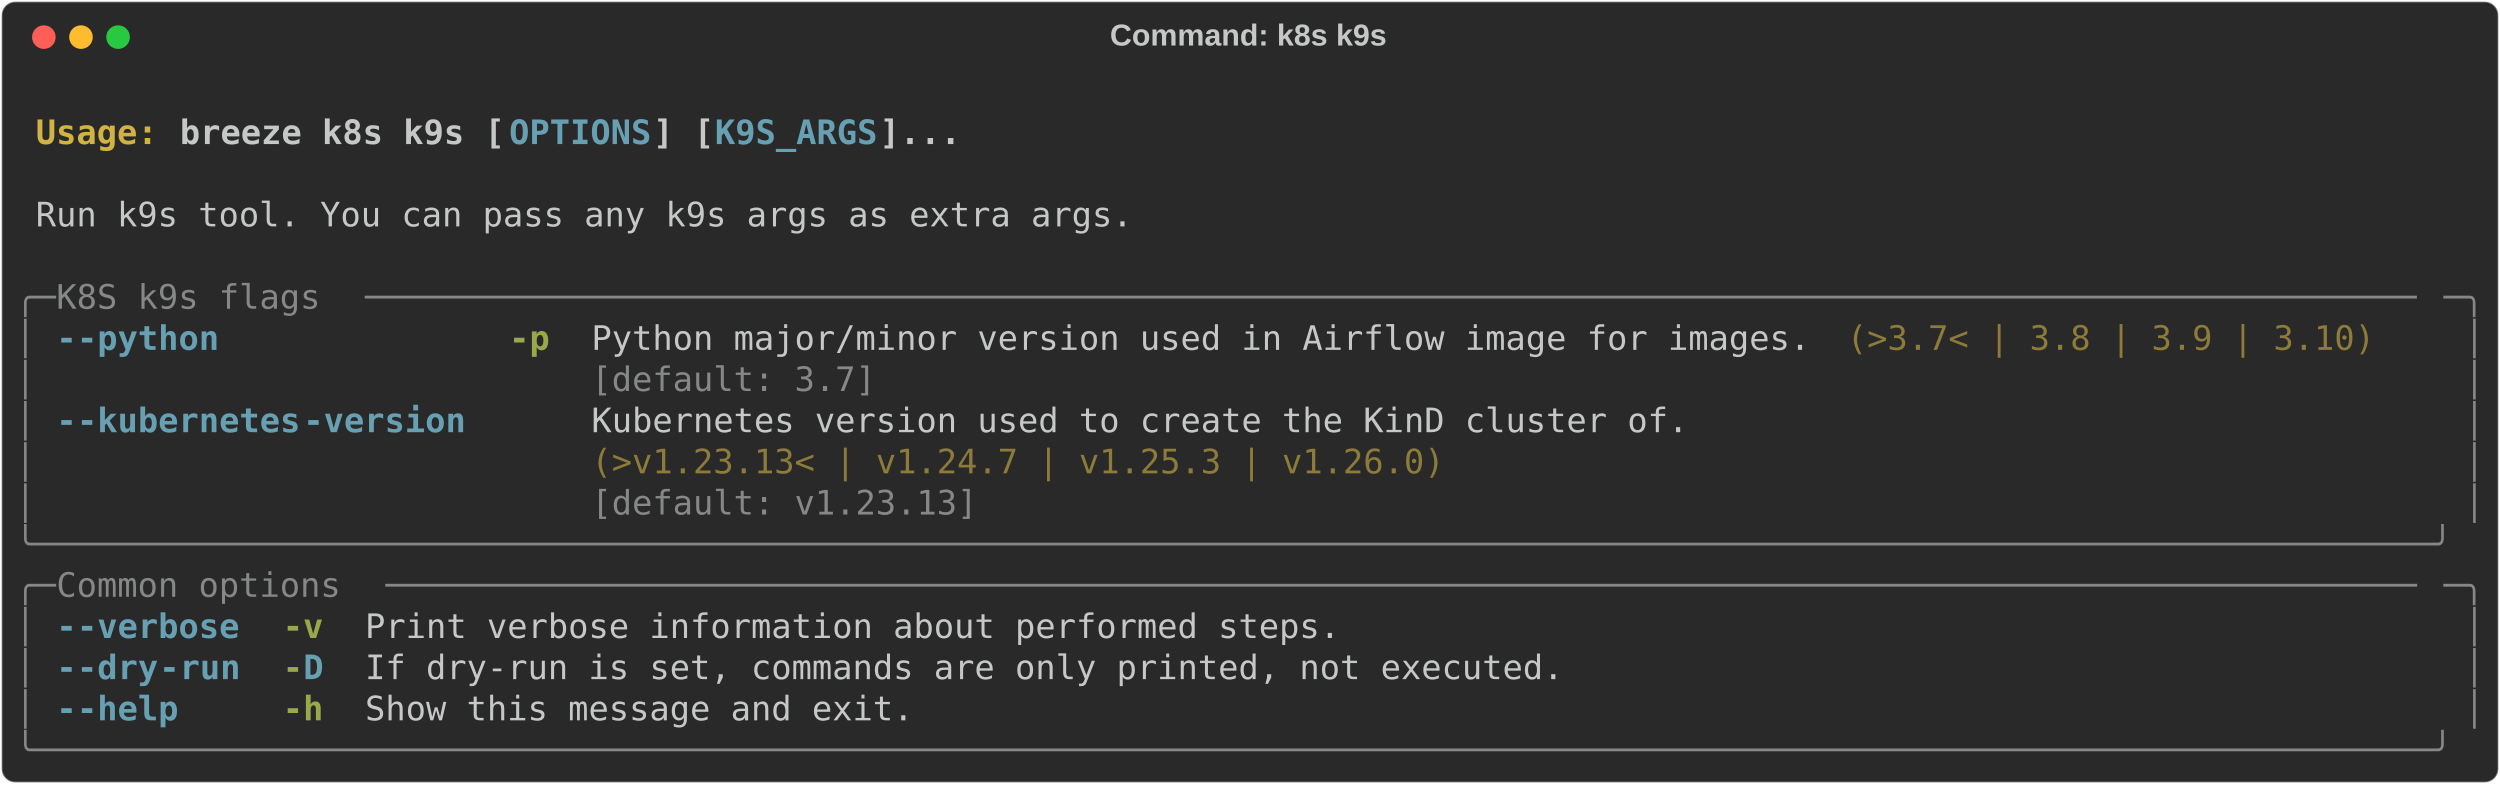
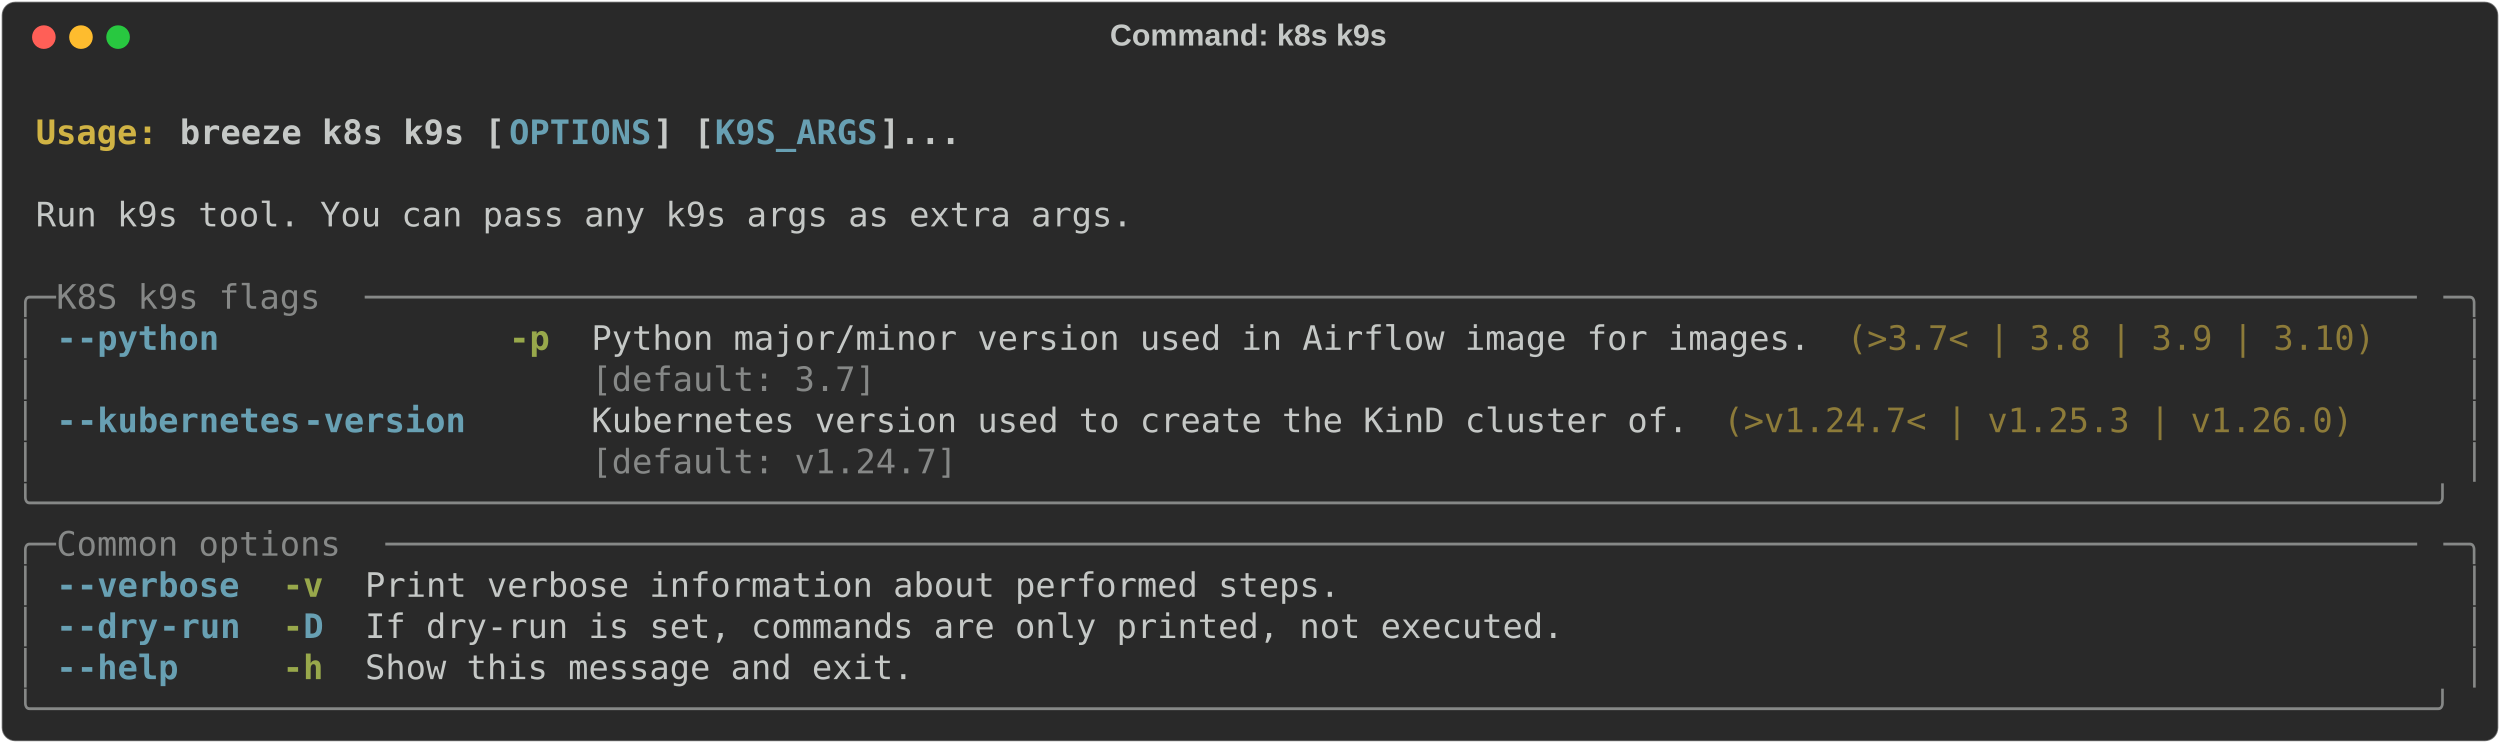
- <svg xmlns="http://www.w3.org/2000/svg" class="rich-terminal" viewBox="0 0 1482 464.8">
+ <svg xmlns="http://www.w3.org/2000/svg" class="rich-terminal" viewBox="0 0 1482 440.4">
  <style>

    @font-face {
        font-family: "Fira Code";
        src: local("FiraCode-Regular"),
                url("https://cdnjs.cloudflare.com/ajax/libs/firacode/6.2.0/woff2/FiraCode-Regular.woff2") format("woff2"),
                url("https://cdnjs.cloudflare.com/ajax/libs/firacode/6.2.0/woff/FiraCode-Regular.woff") format("woff");
        font-style: normal;
        font-weight: 400;
    }
    @font-face {
        font-family: "Fira Code";
        src: local("FiraCode-Bold"),
                url("https://cdnjs.cloudflare.com/ajax/libs/firacode/6.2.0/woff2/FiraCode-Bold.woff2") format("woff2"),
                url("https://cdnjs.cloudflare.com/ajax/libs/firacode/6.2.0/woff/FiraCode-Bold.woff") format("woff");
        font-style: bold;
        font-weight: 700;
    }

    .breeze-k8s-k9s-matrix {
        font-family: Fira Code, monospace;
        font-size: 20px;
        line-height: 24.4px;
        font-variant-east-asian: full-width;
    }

    .breeze-k8s-k9s-title {
        font-size: 18px;
        font-weight: bold;
        font-family: arial;
    }

    .breeze-k8s-k9s-r1 { fill: #c5c8c6;font-weight: bold }
.breeze-k8s-k9s-r2 { fill: #c5c8c6 }
.breeze-k8s-k9s-r3 { fill: #d0b344;font-weight: bold }
.breeze-k8s-k9s-r4 { fill: #68a0b3;font-weight: bold }
.breeze-k8s-k9s-r5 { fill: #868887 }
.breeze-k8s-k9s-r6 { fill: #98a84b;font-weight: bold }
.breeze-k8s-k9s-r7 { fill: #8d7b39 }
    </style>
  <defs>
    <clipPath id="breeze-k8s-k9s-clip-terminal">
-       <rect x="0" y="0" width="1463.0" height="413.8" />
+       <rect x="0" y="0" width="1463.0" height="389.4" />
    </clipPath>
    <clipPath id="breeze-k8s-k9s-line-0">
      <rect x="0" y="1.5" width="1464" height="24.65" />
    </clipPath>
    <clipPath id="breeze-k8s-k9s-line-1">
      <rect x="0" y="25.9" width="1464" height="24.65" />
    </clipPath>
    <clipPath id="breeze-k8s-k9s-line-2">
      <rect x="0" y="50.3" width="1464" height="24.65" />
    </clipPath>
    <clipPath id="breeze-k8s-k9s-line-3">
      <rect x="0" y="74.7" width="1464" height="24.65" />
    </clipPath>
    <clipPath id="breeze-k8s-k9s-line-4">
      <rect x="0" y="99.1" width="1464" height="24.65" />
    </clipPath>
    <clipPath id="breeze-k8s-k9s-line-5">
      <rect x="0" y="123.5" width="1464" height="24.65" />
    </clipPath>
    <clipPath id="breeze-k8s-k9s-line-6">
      <rect x="0" y="147.9" width="1464" height="24.65" />
    </clipPath>
    <clipPath id="breeze-k8s-k9s-line-7">
      <rect x="0" y="172.3" width="1464" height="24.65" />
    </clipPath>
    <clipPath id="breeze-k8s-k9s-line-8">
      <rect x="0" y="196.7" width="1464" height="24.65" />
    </clipPath>
    <clipPath id="breeze-k8s-k9s-line-9">
      <rect x="0" y="221.1" width="1464" height="24.65" />
    </clipPath>
    <clipPath id="breeze-k8s-k9s-line-10">
      <rect x="0" y="245.5" width="1464" height="24.65" />
    </clipPath>
    <clipPath id="breeze-k8s-k9s-line-11">
      <rect x="0" y="269.9" width="1464" height="24.65" />
    </clipPath>
    <clipPath id="breeze-k8s-k9s-line-12">
      <rect x="0" y="294.3" width="1464" height="24.65" />
    </clipPath>
    <clipPath id="breeze-k8s-k9s-line-13">
      <rect x="0" y="318.7" width="1464" height="24.65" />
    </clipPath>
    <clipPath id="breeze-k8s-k9s-line-14">
      <rect x="0" y="343.1" width="1464" height="24.65" />
    </clipPath>
-     <clipPath id="breeze-k8s-k9s-line-15">
-       <rect x="0" y="367.5" width="1464" height="24.65" />
-     </clipPath>
  </defs>
-   <rect fill="#292929" stroke="rgba(255,255,255,0.35)" stroke-width="1" x="1" y="1" width="1480" height="462.8" rx="8" />
+   <rect fill="#292929" stroke="rgba(255,255,255,0.35)" stroke-width="1" x="1" y="1" width="1480" height="438.4" rx="8" />
  <text class="breeze-k8s-k9s-title" fill="#c5c8c6" text-anchor="middle" x="740" y="27">Command: k8s k9s</text>
  <g transform="translate(26,22)">
    <circle cx="0" cy="0" r="7" fill="#ff5f57" />
    <circle cx="22" cy="0" r="7" fill="#febc2e" />
    <circle cx="44" cy="0" r="7" fill="#28c840" />
  </g>
  <g transform="translate(9, 41)" clip-path="url(#breeze-k8s-k9s-clip-terminal)">
    <g class="breeze-k8s-k9s-matrix">
      <text class="breeze-k8s-k9s-r2" x="1464" y="20" textLength="12.2" clip-path="url(#breeze-k8s-k9s-line-0)">
</text>
      <text class="breeze-k8s-k9s-r3" x="12.2" y="44.4" textLength="85.4" clip-path="url(#breeze-k8s-k9s-line-1)">Usage: </text>
      <text class="breeze-k8s-k9s-r1" x="97.6" y="44.4" textLength="195.2" clip-path="url(#breeze-k8s-k9s-line-1)">breeze k8s k9s [</text>
      <text class="breeze-k8s-k9s-r4" x="292.8" y="44.4" textLength="85.4" clip-path="url(#breeze-k8s-k9s-line-1)">OPTIONS</text>
      <text class="breeze-k8s-k9s-r1" x="378.2" y="44.4" textLength="36.6" clip-path="url(#breeze-k8s-k9s-line-1)">] [</text>
      <text class="breeze-k8s-k9s-r4" x="414.8" y="44.4" textLength="97.6" clip-path="url(#breeze-k8s-k9s-line-1)">K9S_ARGS</text>
      <text class="breeze-k8s-k9s-r1" x="512.4" y="44.4" textLength="48.8" clip-path="url(#breeze-k8s-k9s-line-1)">]...</text>
      <text class="breeze-k8s-k9s-r2" x="1464" y="44.4" textLength="12.2" clip-path="url(#breeze-k8s-k9s-line-1)">
</text>
      <text class="breeze-k8s-k9s-r2" x="1464" y="68.8" textLength="12.2" clip-path="url(#breeze-k8s-k9s-line-2)">
</text>
      <text class="breeze-k8s-k9s-r2" x="12.2" y="93.2" textLength="658.8" clip-path="url(#breeze-k8s-k9s-line-3)">Run k9s tool. You can pass any k9s args as extra args.</text>
      <text class="breeze-k8s-k9s-r2" x="1464" y="93.2" textLength="12.2" clip-path="url(#breeze-k8s-k9s-line-3)">
</text>
      <text class="breeze-k8s-k9s-r2" x="1464" y="117.6" textLength="12.2" clip-path="url(#breeze-k8s-k9s-line-4)">
</text>
      <text class="breeze-k8s-k9s-r5" x="0" y="142" textLength="24.4" clip-path="url(#breeze-k8s-k9s-line-5)">╭─</text>
      <text class="breeze-k8s-k9s-r5" x="24.4" y="142" textLength="183" clip-path="url(#breeze-k8s-k9s-line-5)"> K8S k9s flags </text>
      <text class="breeze-k8s-k9s-r5" x="207.4" y="142" textLength="1232.2" clip-path="url(#breeze-k8s-k9s-line-5)">─────────────────────────────────────────────────────────────────────────────────────────────────────</text>
      <text class="breeze-k8s-k9s-r5" x="1439.6" y="142" textLength="24.4" clip-path="url(#breeze-k8s-k9s-line-5)">─╮</text>
      <text class="breeze-k8s-k9s-r2" x="1464" y="142" textLength="12.2" clip-path="url(#breeze-k8s-k9s-line-5)">
</text>
      <text class="breeze-k8s-k9s-r5" x="0" y="166.4" textLength="12.2" clip-path="url(#breeze-k8s-k9s-line-6)">│</text>
      <text class="breeze-k8s-k9s-r4" x="24.4" y="166.4" textLength="12.2" clip-path="url(#breeze-k8s-k9s-line-6)">-</text>
      <text class="breeze-k8s-k9s-r4" x="36.6" y="166.4" textLength="85.4" clip-path="url(#breeze-k8s-k9s-line-6)">-python</text>
      <text class="breeze-k8s-k9s-r6" x="292.8" y="166.4" textLength="24.4" clip-path="url(#breeze-k8s-k9s-line-6)">-p</text>
      <text class="breeze-k8s-k9s-r2" x="341.6" y="166.4" textLength="732" clip-path="url(#breeze-k8s-k9s-line-6)">Python major/minor version used in Airflow image for images.</text>
      <text class="breeze-k8s-k9s-r7" x="1085.8" y="166.4" textLength="317.2" clip-path="url(#breeze-k8s-k9s-line-6)">(&gt;3.7&lt; | 3.8 | 3.9 | 3.10)</text>
      <text class="breeze-k8s-k9s-r5" x="1451.8" y="166.4" textLength="12.2" clip-path="url(#breeze-k8s-k9s-line-6)">│</text>
      <text class="breeze-k8s-k9s-r2" x="1464" y="166.4" textLength="12.2" clip-path="url(#breeze-k8s-k9s-line-6)">
</text>
      <text class="breeze-k8s-k9s-r5" x="0" y="190.8" textLength="12.2" clip-path="url(#breeze-k8s-k9s-line-7)">│</text>
      <text class="breeze-k8s-k9s-r5" x="341.6" y="190.8" textLength="732" clip-path="url(#breeze-k8s-k9s-line-7)">[default: 3.7]                                              </text>
      <text class="breeze-k8s-k9s-r5" x="1451.8" y="190.8" textLength="12.2" clip-path="url(#breeze-k8s-k9s-line-7)">│</text>
      <text class="breeze-k8s-k9s-r2" x="1464" y="190.8" textLength="12.2" clip-path="url(#breeze-k8s-k9s-line-7)">
</text>
      <text class="breeze-k8s-k9s-r5" x="0" y="215.2" textLength="12.2" clip-path="url(#breeze-k8s-k9s-line-8)">│</text>
      <text class="breeze-k8s-k9s-r4" x="24.4" y="215.2" textLength="12.2" clip-path="url(#breeze-k8s-k9s-line-8)">-</text>
      <text class="breeze-k8s-k9s-r4" x="36.6" y="215.2" textLength="134.2" clip-path="url(#breeze-k8s-k9s-line-8)">-kubernetes</text>
      <text class="breeze-k8s-k9s-r4" x="170.8" y="215.2" textLength="97.6" clip-path="url(#breeze-k8s-k9s-line-8)">-version</text>
      <text class="breeze-k8s-k9s-r2" x="341.6" y="215.2" textLength="658.8" clip-path="url(#breeze-k8s-k9s-line-8)">Kubernetes version used to create the KinD cluster of.</text>
+       <text class="breeze-k8s-k9s-r7" x="1012.6" y="215.2" textLength="378.2" clip-path="url(#breeze-k8s-k9s-line-8)">(&gt;v1.24.7&lt; | v1.25.3 | v1.26.0)</text>
      <text class="breeze-k8s-k9s-r5" x="1451.8" y="215.2" textLength="12.2" clip-path="url(#breeze-k8s-k9s-line-8)">│</text>
      <text class="breeze-k8s-k9s-r2" x="1464" y="215.2" textLength="12.2" clip-path="url(#breeze-k8s-k9s-line-8)">
</text>
      <text class="breeze-k8s-k9s-r5" x="0" y="239.6" textLength="12.2" clip-path="url(#breeze-k8s-k9s-line-9)">│</text>
-       <text class="breeze-k8s-k9s-r7" x="341.6" y="239.6" textLength="658.8" clip-path="url(#breeze-k8s-k9s-line-9)">(&gt;v1.23.13&lt; | v1.24.7 | v1.25.3 | v1.26.0)            </text>
+       <text class="breeze-k8s-k9s-r5" x="341.6" y="239.6" textLength="658.8" clip-path="url(#breeze-k8s-k9s-line-9)">[default: v1.24.7]                                    </text>
      <text class="breeze-k8s-k9s-r5" x="1451.8" y="239.6" textLength="12.2" clip-path="url(#breeze-k8s-k9s-line-9)">│</text>
      <text class="breeze-k8s-k9s-r2" x="1464" y="239.6" textLength="12.2" clip-path="url(#breeze-k8s-k9s-line-9)">
</text>
-       <text class="breeze-k8s-k9s-r5" x="0" y="264" textLength="12.2" clip-path="url(#breeze-k8s-k9s-line-10)">│</text>
-       <text class="breeze-k8s-k9s-r5" x="341.6" y="264" textLength="658.8" clip-path="url(#breeze-k8s-k9s-line-10)">[default: v1.23.13]                                   </text>
-       <text class="breeze-k8s-k9s-r5" x="1451.8" y="264" textLength="12.2" clip-path="url(#breeze-k8s-k9s-line-10)">│</text>
+       <text class="breeze-k8s-k9s-r5" x="0" y="264" textLength="1464" clip-path="url(#breeze-k8s-k9s-line-10)">╰──────────────────────────────────────────────────────────────────────────────────────────────────────────────────────╯</text>
      <text class="breeze-k8s-k9s-r2" x="1464" y="264" textLength="12.2" clip-path="url(#breeze-k8s-k9s-line-10)">
</text>
-       <text class="breeze-k8s-k9s-r5" x="0" y="288.4" textLength="1464" clip-path="url(#breeze-k8s-k9s-line-11)">╰──────────────────────────────────────────────────────────────────────────────────────────────────────────────────────╯</text>
+       <text class="breeze-k8s-k9s-r5" x="0" y="288.4" textLength="24.4" clip-path="url(#breeze-k8s-k9s-line-11)">╭─</text>
+       <text class="breeze-k8s-k9s-r5" x="24.4" y="288.4" textLength="195.2" clip-path="url(#breeze-k8s-k9s-line-11)"> Common options </text>
+       <text class="breeze-k8s-k9s-r5" x="219.6" y="288.4" textLength="1220" clip-path="url(#breeze-k8s-k9s-line-11)">────────────────────────────────────────────────────────────────────────────────────────────────────</text>
+       <text class="breeze-k8s-k9s-r5" x="1439.6" y="288.4" textLength="24.4" clip-path="url(#breeze-k8s-k9s-line-11)">─╮</text>
      <text class="breeze-k8s-k9s-r2" x="1464" y="288.4" textLength="12.2" clip-path="url(#breeze-k8s-k9s-line-11)">
</text>
-       <text class="breeze-k8s-k9s-r5" x="0" y="312.8" textLength="24.4" clip-path="url(#breeze-k8s-k9s-line-12)">╭─</text>
-       <text class="breeze-k8s-k9s-r5" x="24.4" y="312.8" textLength="195.2" clip-path="url(#breeze-k8s-k9s-line-12)"> Common options </text>
-       <text class="breeze-k8s-k9s-r5" x="219.6" y="312.8" textLength="1220" clip-path="url(#breeze-k8s-k9s-line-12)">────────────────────────────────────────────────────────────────────────────────────────────────────</text>
-       <text class="breeze-k8s-k9s-r5" x="1439.6" y="312.8" textLength="24.4" clip-path="url(#breeze-k8s-k9s-line-12)">─╮</text>
+       <text class="breeze-k8s-k9s-r5" x="0" y="312.8" textLength="12.2" clip-path="url(#breeze-k8s-k9s-line-12)">│</text>
+       <text class="breeze-k8s-k9s-r4" x="24.4" y="312.8" textLength="12.2" clip-path="url(#breeze-k8s-k9s-line-12)">-</text>
+       <text class="breeze-k8s-k9s-r4" x="36.6" y="312.8" textLength="97.6" clip-path="url(#breeze-k8s-k9s-line-12)">-verbose</text>
+       <text class="breeze-k8s-k9s-r6" x="158.6" y="312.8" textLength="24.4" clip-path="url(#breeze-k8s-k9s-line-12)">-v</text>
+       <text class="breeze-k8s-k9s-r2" x="207.4" y="312.8" textLength="585.6" clip-path="url(#breeze-k8s-k9s-line-12)">Print verbose information about performed steps.</text>
+       <text class="breeze-k8s-k9s-r5" x="1451.8" y="312.8" textLength="12.2" clip-path="url(#breeze-k8s-k9s-line-12)">│</text>
      <text class="breeze-k8s-k9s-r2" x="1464" y="312.8" textLength="12.2" clip-path="url(#breeze-k8s-k9s-line-12)">
</text>
      <text class="breeze-k8s-k9s-r5" x="0" y="337.2" textLength="12.2" clip-path="url(#breeze-k8s-k9s-line-13)">│</text>
      <text class="breeze-k8s-k9s-r4" x="24.4" y="337.2" textLength="12.2" clip-path="url(#breeze-k8s-k9s-line-13)">-</text>
-       <text class="breeze-k8s-k9s-r4" x="36.6" y="337.2" textLength="97.6" clip-path="url(#breeze-k8s-k9s-line-13)">-verbose</text>
-       <text class="breeze-k8s-k9s-r6" x="158.6" y="337.2" textLength="24.4" clip-path="url(#breeze-k8s-k9s-line-13)">-v</text>
-       <text class="breeze-k8s-k9s-r2" x="207.4" y="337.2" textLength="585.6" clip-path="url(#breeze-k8s-k9s-line-13)">Print verbose information about performed steps.</text>
+       <text class="breeze-k8s-k9s-r4" x="36.6" y="337.2" textLength="48.8" clip-path="url(#breeze-k8s-k9s-line-13)">-dry</text>
+       <text class="breeze-k8s-k9s-r4" x="85.4" y="337.2" textLength="48.8" clip-path="url(#breeze-k8s-k9s-line-13)">-run</text>
+       <text class="breeze-k8s-k9s-r6" x="158.6" y="337.2" textLength="12.2" clip-path="url(#breeze-k8s-k9s-line-13)">-</text>
+       <text class="breeze-k8s-k9s-r4" x="170.8" y="337.2" textLength="12.2" clip-path="url(#breeze-k8s-k9s-line-13)">D</text>
+       <text class="breeze-k8s-k9s-r2" x="207.4" y="337.2" textLength="719.8" clip-path="url(#breeze-k8s-k9s-line-13)">If dry-run is set, commands are only printed, not executed.</text>
      <text class="breeze-k8s-k9s-r5" x="1451.8" y="337.2" textLength="12.2" clip-path="url(#breeze-k8s-k9s-line-13)">│</text>
      <text class="breeze-k8s-k9s-r2" x="1464" y="337.2" textLength="12.2" clip-path="url(#breeze-k8s-k9s-line-13)">
</text>
      <text class="breeze-k8s-k9s-r5" x="0" y="361.6" textLength="12.2" clip-path="url(#breeze-k8s-k9s-line-14)">│</text>
      <text class="breeze-k8s-k9s-r4" x="24.4" y="361.6" textLength="12.2" clip-path="url(#breeze-k8s-k9s-line-14)">-</text>
-       <text class="breeze-k8s-k9s-r4" x="36.6" y="361.6" textLength="48.8" clip-path="url(#breeze-k8s-k9s-line-14)">-dry</text>
-       <text class="breeze-k8s-k9s-r4" x="85.4" y="361.6" textLength="48.8" clip-path="url(#breeze-k8s-k9s-line-14)">-run</text>
-       <text class="breeze-k8s-k9s-r6" x="158.6" y="361.6" textLength="12.2" clip-path="url(#breeze-k8s-k9s-line-14)">-</text>
-       <text class="breeze-k8s-k9s-r4" x="170.8" y="361.6" textLength="12.2" clip-path="url(#breeze-k8s-k9s-line-14)">D</text>
-       <text class="breeze-k8s-k9s-r2" x="207.4" y="361.6" textLength="719.8" clip-path="url(#breeze-k8s-k9s-line-14)">If dry-run is set, commands are only printed, not executed.</text>
+       <text class="breeze-k8s-k9s-r4" x="36.6" y="361.6" textLength="61" clip-path="url(#breeze-k8s-k9s-line-14)">-help</text>
+       <text class="breeze-k8s-k9s-r6" x="158.6" y="361.6" textLength="24.4" clip-path="url(#breeze-k8s-k9s-line-14)">-h</text>
+       <text class="breeze-k8s-k9s-r2" x="207.4" y="361.6" textLength="329.4" clip-path="url(#breeze-k8s-k9s-line-14)">Show this message and exit.</text>
      <text class="breeze-k8s-k9s-r5" x="1451.8" y="361.6" textLength="12.2" clip-path="url(#breeze-k8s-k9s-line-14)">│</text>
      <text class="breeze-k8s-k9s-r2" x="1464" y="361.6" textLength="12.2" clip-path="url(#breeze-k8s-k9s-line-14)">
</text>
-       <text class="breeze-k8s-k9s-r5" x="0" y="386" textLength="12.2" clip-path="url(#breeze-k8s-k9s-line-15)">│</text>
-       <text class="breeze-k8s-k9s-r4" x="24.4" y="386" textLength="12.2" clip-path="url(#breeze-k8s-k9s-line-15)">-</text>
-       <text class="breeze-k8s-k9s-r4" x="36.6" y="386" textLength="61" clip-path="url(#breeze-k8s-k9s-line-15)">-help</text>
-       <text class="breeze-k8s-k9s-r6" x="158.6" y="386" textLength="24.4" clip-path="url(#breeze-k8s-k9s-line-15)">-h</text>
-       <text class="breeze-k8s-k9s-r2" x="207.4" y="386" textLength="329.4" clip-path="url(#breeze-k8s-k9s-line-15)">Show this message and exit.</text>
-       <text class="breeze-k8s-k9s-r5" x="1451.8" y="386" textLength="12.2" clip-path="url(#breeze-k8s-k9s-line-15)">│</text>
+       <text class="breeze-k8s-k9s-r5" x="0" y="386" textLength="1464" clip-path="url(#breeze-k8s-k9s-line-15)">╰──────────────────────────────────────────────────────────────────────────────────────────────────────────────────────╯</text>
      <text class="breeze-k8s-k9s-r2" x="1464" y="386" textLength="12.2" clip-path="url(#breeze-k8s-k9s-line-15)">
- </text>
-       <text class="breeze-k8s-k9s-r5" x="0" y="410.4" textLength="1464" clip-path="url(#breeze-k8s-k9s-line-16)">╰──────────────────────────────────────────────────────────────────────────────────────────────────────────────────────╯</text>
-       <text class="breeze-k8s-k9s-r2" x="1464" y="410.4" textLength="12.2" clip-path="url(#breeze-k8s-k9s-line-16)">
</text>
    </g>
  </g>
</svg>
